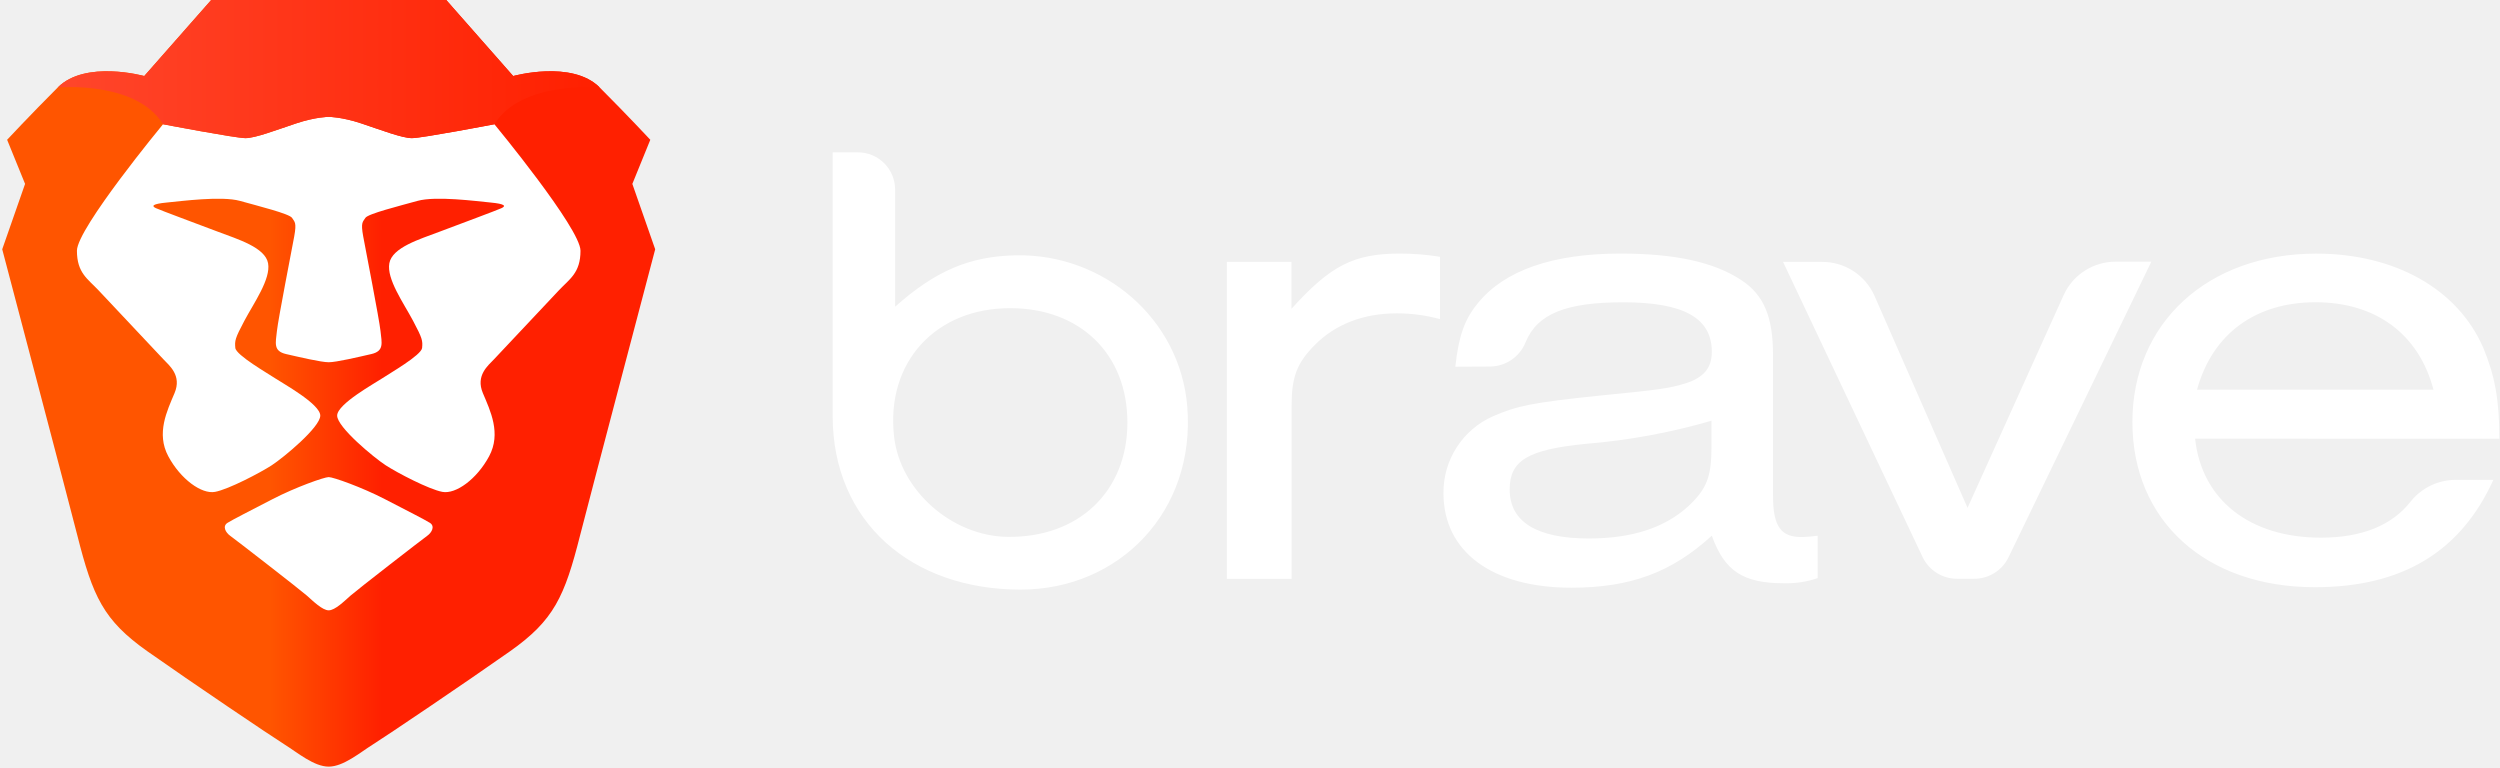
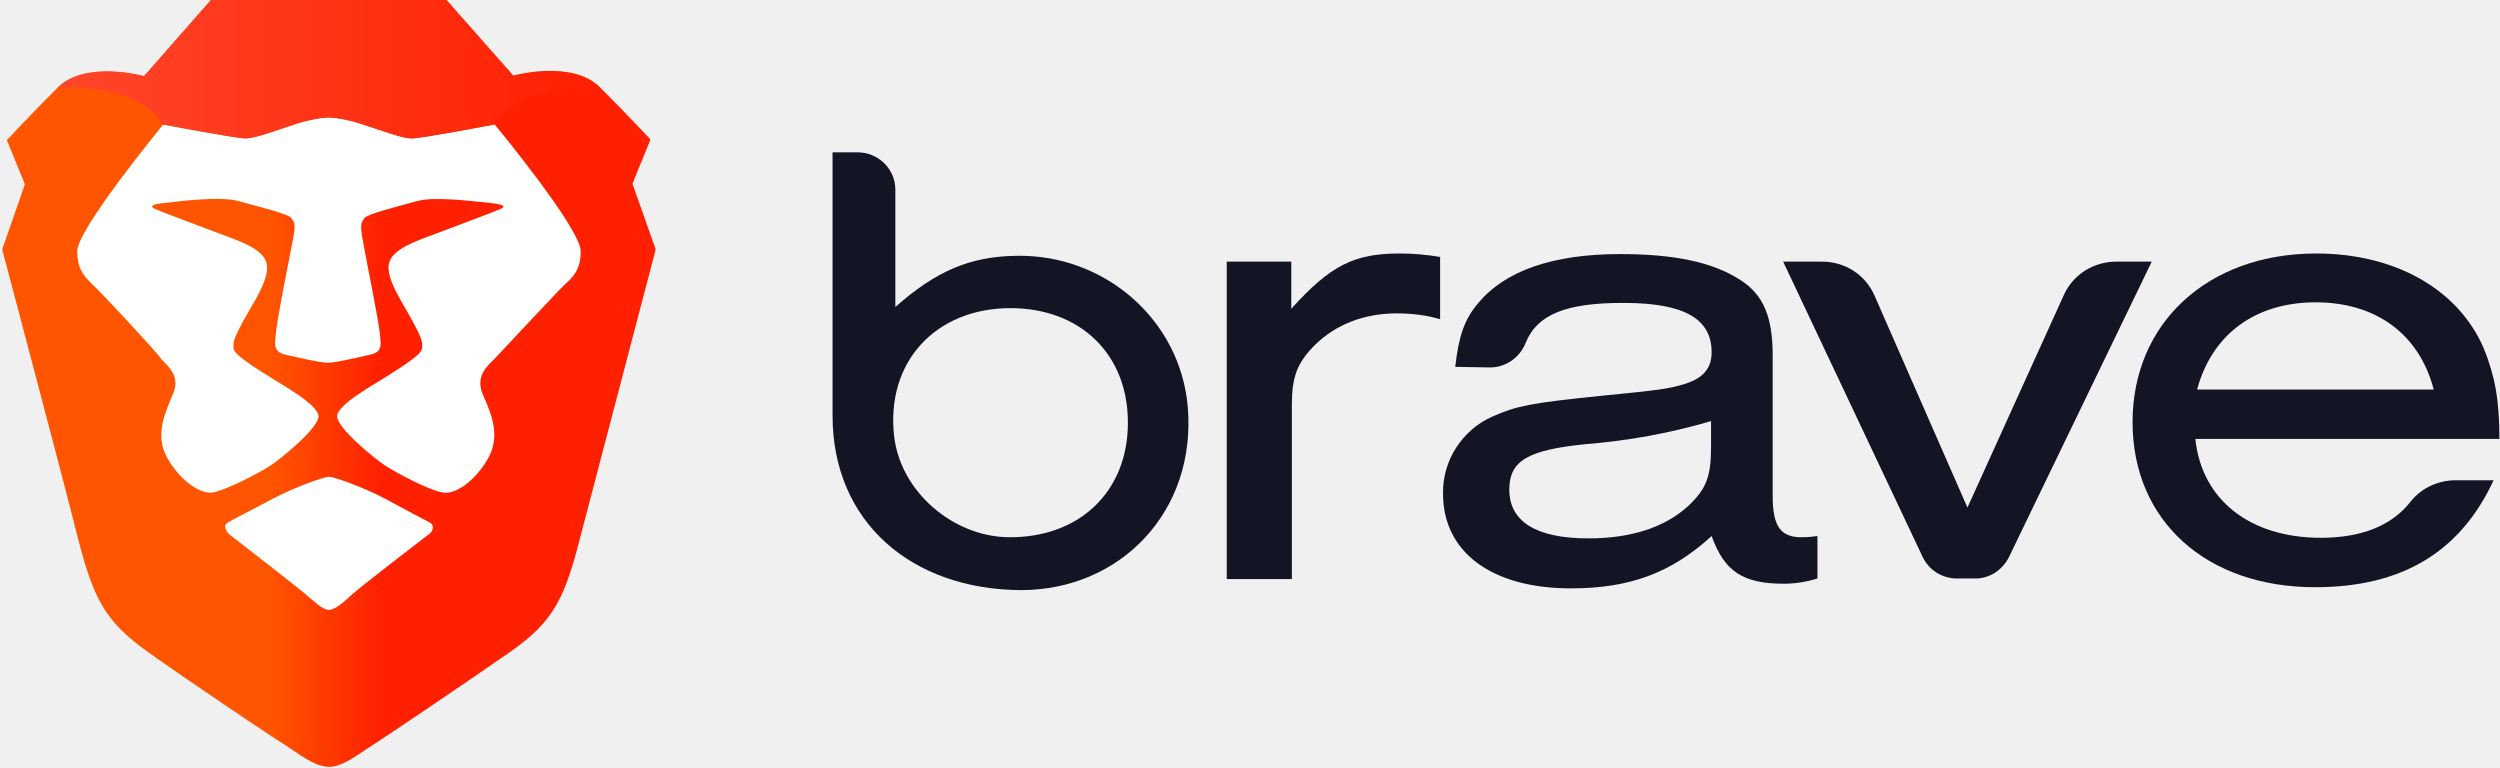
- <svg xmlns="http://www.w3.org/2000/svg" xmlns:xlink="http://www.w3.org/1999/xlink" width="430" height="132">
-   <defs>
-     <linearGradient id="a" x1="0%" x2="100%" y1="50.706%" y2="50.706%">
-       <stop offset="0%" stop-color="#F50" />
-       <stop offset="40.988%" stop-color="#F50" />
-       <stop offset="58.198%" stop-color="#FF2000" />
-       <stop offset="100%" stop-color="#FF2000" />
-     </linearGradient>
-     <linearGradient id="c" x1="2.148%" x2="100%" y1="50.706%" y2="50.706%">
-       <stop offset="0%" stop-color="#FF452A" />
-       <stop offset="100%" stop-color="#FF2000" />
-     </linearGradient>
-     <path id="b" d="M87.884 13.077 76.372 0H35.94L24.428 13.077S14.32 10.266 9.547 15.045c0 0 13.477-1.218 18.11 6.325 0 0 12.495 2.39 14.18 2.39 1.684 0 5.334-1.406 8.704-2.53 3.369-1.125 5.615-1.133 5.615-1.133s2.246.008 5.616 1.133c3.37 1.124 7.02 2.53 8.704 2.53 1.685 0 14.18-2.39 14.18-2.39 4.632-7.543 18.11-6.325 18.11-6.325-4.773-4.78-14.882-1.968-14.882-1.968" />
-   </defs>
-   <g fill="none" fill-rule="evenodd">
-     <g fill="#FFF" fill-rule="nonzero">
-       <path d="M143.218 71.53V26.204h4.34a6.4 6.4 0 0 1 6.403 6.396v20.154c6.955-6.2 12.87-8.682 20.754-8.84 15.12-.31 28.245 10.91 29.491 25.968 1.49 17.99-11.605 31.531-28.666 31.531-18.73 0-32.322-11.603-32.322-29.883Zm10.564 3.559c1.06 9.365 10.012 17.1 19.452 17.25 12.299.187 20.68-7.82 20.68-19.666 0-11.847-8.194-19.667-20.146-19.667-12.777-.028-21.439 9.244-19.986 22.083ZM222.13 45.046v8.073c6.759-7.492 10.761-9.505 18.673-9.505 2.302.002 4.6.187 6.872.552V54.89c-2.425-.666-4.929-1-7.444-.993-5.727 0-10.536 1.873-14.06 5.413-3.094 3.1-4.013 5.525-4.013 10.395v29.855h-11.137V45.046h11.109ZM250.318 63.074c.572-5.31 1.603-8.185 3.89-10.948 4.584-5.619 12.834-8.512 24.514-8.512 9.28 0 16.04 1.442 20.736 4.532 3.9 2.538 5.502 6.303 5.502 12.933v24.208c0 5.31 1.378 7.183 5.156 7.08a23.6 23.6 0 0 0 2.522-.225v7.295c-1.878.642-3.856.94-5.84.88-6.984 0-10.19-2.097-12.365-8.184-6.871 6.302-13.977 8.953-24.167 8.953-13.63 0-21.991-6.19-21.991-16.258a14.309 14.309 0 0 1 8.586-13.26c4.125-1.77 6.647-2.323 18.44-3.54 10.077-.993 11.802-1.218 14.66-2.107 3.094-.993 4.472-2.65 4.472-5.413 0-5.863-4.921-8.513-15.233-8.513-9.75 0-14.774 1.93-16.79 6.855a6.646 6.646 0 0 1-6.14 4.196l-5.952.028Zm44.059 9.29a109.176 109.176 0 0 1-21.654 3.98c-9.965.992-13.059 2.875-13.059 7.847 0 5.526 4.584 8.429 13.63 8.429 7.443 0 13.059-1.873 17.07-5.525 3.207-2.988 4.013-5.086 4.013-10.302v-4.43ZM339.523 99.55h-2.868a6.563 6.563 0 0 1-5.944-3.69l-24.026-50.814h6.675a9.815 9.815 0 0 1 9.027 5.778l16.03 36.523 16.564-36.663a9.816 9.816 0 0 1 8.98-5.675h6.066l-24.589 50.907a6.563 6.563 0 0 1-5.915 3.634ZM377.554 75.454c1.144 10.507 9.375 17.025 21.646 17.025 6.965 0 12.186-2.07 15.42-6.2a9.94 9.94 0 0 1 7.78-3.745h6.46C423.235 94.914 413.167 101 398.159 101c-18.748 0-31.385-11.387-31.385-28.413 0-17.025 12.946-28.965 31.62-28.965 13.508 0 24.372 6.078 28.75 16.257 1.95 4.683 2.747 8.84 2.747 15.583l-52.337-.009Zm41.003-8.428c-2.521-9.618-9.965-15.04-20.276-15.04-10.312 0-17.755 5.422-20.39 15.04h40.666Z" />
-     </g>
-     <g transform="translate(.382)">
-       <path fill="url(#a)" d="m108.381 31.632 3.089-7.59s-3.93-4.218-8.704-8.997c-4.773-4.78-14.882-1.968-14.882-1.968L76.372 0H35.94L24.428 13.077S14.32 10.266 9.547 15.045C4.773 19.825.842 24.04.842 24.04l3.089 7.59-3.93 11.246S11.56 86.72 12.915 92.075c2.667 10.543 4.492 14.619 12.074 19.96 7.58 5.342 21.339 14.62 23.585 16.025 2.246 1.406 5.054 3.8 7.581 3.8s5.335-2.394 7.581-3.8c2.247-1.406 16.005-10.683 23.586-16.025 7.581-5.341 9.406-9.417 12.073-19.96 1.355-5.354 12.916-49.198 12.916-49.198l-3.93-11.245Z" />
-       <path fill="#FFF" d="M84.655 21.37s14.808 17.922 14.808 21.753c0 3.83-1.863 4.841-3.736 6.833L84.625 61.76c-1.05 1.117-3.238 2.81-1.951 5.858 1.286 3.048 3.183 6.926 1.073 10.86-2.11 3.933-5.725 6.559-8.041 6.125-2.317-.435-7.757-3.281-9.758-4.581-2-1.3-8.34-6.537-8.34-8.54 0-2.003 6.554-5.6 7.764-6.417 1.212-.817 6.735-3.98 6.848-5.221.113-1.242.07-1.606-1.56-4.674-1.63-3.068-4.566-7.162-4.077-9.886.489-2.723 5.223-4.14 8.6-5.417 3.379-1.277 9.883-3.69 10.695-4.065.813-.375.603-.732-1.859-.966-2.46-.234-9.445-1.162-12.594-.283-3.15.879-8.529 2.216-8.965 2.925-.435.709-.82.733-.372 3.179.447 2.445 2.751 14.182 2.975 16.266.223 2.085.66 3.463-1.584 3.977-2.245.514-6.024 1.406-7.323 1.406-1.298 0-5.078-.892-7.323-1.406-2.245-.514-1.807-1.892-1.583-3.977.223-2.084 2.527-13.82 2.975-16.266.447-2.446.063-2.47-.373-3.18-.436-.708-5.816-2.045-8.965-2.924s-10.133.05-12.594.283c-2.462.234-2.672.59-1.86.966.813.375 7.318 2.788 10.696 4.065 3.378 1.277 8.112 2.694 8.6 5.417.489 2.724-2.447 6.818-4.076 9.886-1.63 3.068-1.673 3.432-1.56 4.674.113 1.241 5.636 4.404 6.847 5.221 1.21.817 7.765 4.414 7.765 6.417s-6.34 7.24-8.341 8.54c-2 1.3-7.44 4.146-9.757 4.58-2.317.435-5.932-2.19-8.042-6.124-2.11-3.934-.213-7.812 1.073-10.86 1.287-3.048-.9-4.741-1.95-5.858L16.585 49.956c-1.873-1.992-3.735-3.003-3.735-6.833S27.657 21.37 27.657 21.37s12.495 2.39 14.18 2.39c1.684 0 5.334-1.406 8.704-2.53 3.369-1.125 5.615-1.133 5.615-1.133s2.246.008 5.616 1.133c3.37 1.124 7.02 2.53 8.704 2.53 1.685 0 14.18-2.39 14.18-2.39Zm-11.1 68.556c.916.575.357 1.658-.477 2.249-.835.59-12.056 9.29-13.145 10.252-1.089.962-2.689 2.55-3.777 2.55s-2.688-1.588-3.777-2.55c-1.09-.962-12.31-9.661-13.144-10.252-.835-.591-1.394-1.674-.478-2.249.917-.574 3.785-2.024 7.742-4.074 3.956-2.05 8.888-3.793 9.657-3.793.77 0 5.7 1.743 9.658 3.793 3.957 2.05 6.824 3.5 7.741 4.074Z" />
-       <use xlink:href="#b" fill="url(#c)" />
+ <svg xmlns="http://www.w3.org/2000/svg" xml:space="preserve" id="Layer_1" x="0" y="0" style="enable-background:new 0 0 430 132" version="1.1" viewBox="0 0 430 132">
+   <style>.st0{fill:#131525}</style>
+   <g id="Group-4" transform="translate(153 26)">
+     <path id="Shape" d="M-9.8 45.5V.2h4.3C-1.9.2 1 3.1 1 6.6v20.2c7-6.2 12.9-8.7 20.8-8.8 15.1-.3 28.2 10.9 29.5 26 1.5 18-11.6 31.5-28.7 31.5-18.8-.1-32.4-11.7-32.4-30zM.8 49.1c1.1 9.4 10 17.1 19.5 17.3 12.3.2 20.7-7.8 20.7-19.7S32.7 27 20.8 27C8 27-.7 36.2.8 49.1z" class="st0" />
+     <path id="Shape_1_" d="M69.1 19v8.1c6.8-7.5 10.8-9.5 18.7-9.5 2.3 0 4.6.2 6.9.6v10.7c-2.4-.7-4.9-1-7.4-1-5.7 0-10.5 1.9-14.1 5.4-3.1 3.1-4 5.5-4 10.4v29.9H58V19h11.1z" class="st0" />
+     <path id="Shape_2_" d="M97.3 37.1c.6-5.3 1.6-8.2 3.9-10.9 4.6-5.6 12.8-8.5 24.5-8.5 9.3 0 16 1.4 20.7 4.5 3.9 2.5 5.5 6.3 5.5 12.9v24.2c0 5.3 1.4 7.2 5.2 7.1.8 0 1.7-.1 2.5-.2v7.3c-1.9.6-3.9.9-5.8.9-7 0-10.2-2.1-12.4-8.2-6.9 6.3-14 9-24.2 9-13.6 0-22-6.2-22-16.3-.1-5.7 3.3-11 8.6-13.3 4.1-1.8 6.6-2.3 18.4-3.5 10.1-1 11.8-1.2 14.7-2.1 3.1-1 4.5-2.7 4.5-5.4 0-5.9-4.9-8.5-15.2-8.5-9.7 0-14.8 1.9-16.8 6.9-1 2.5-3.4 4.2-6.1 4.2l-6-.1zm44.1 9.3c-7.1 2.1-14.3 3.4-21.7 4-10 1-13.1 2.9-13.1 7.8 0 5.5 4.6 8.4 13.6 8.4 7.4 0 13.1-1.9 17.1-5.5 3.2-3 4-5.1 4-10.3v-4.4z" class="st0" />
+     <path id="Shape_3_" d="M186.5 73.5h-2.9c-2.5 0-4.8-1.4-5.9-3.7l-24-50.8h6.7c3.9 0 7.4 2.2 9 5.8l16 36.5L202 24.7c1.6-3.5 5.1-5.7 9-5.7h6.1l-24.6 50.9c-1.2 2.3-3.5 3.7-6 3.6z" class="st0" />
+     <path id="Shape_4_" d="M224.6 49.5c1.1 10.5 9.4 17 21.6 17 7 0 12.2-2.1 15.4-6.2 1.9-2.4 4.8-3.7 7.8-3.7h6.5C270.2 68.9 260.2 75 245.2 75c-18.7 0-31.4-11.4-31.4-28.4s12.9-29 31.6-29c13.5 0 24.4 6.1 28.8 16.3 1.9 4.7 2.7 8.8 2.7 15.6h-52.3zm41-8.5c-2.5-9.6-10-15-20.3-15s-17.8 5.4-20.4 15h40.7z" class="st0" />
+   </g>
+   <g id="build-icons_x2F_Stable">
+     <g id="Logo" transform="translate(10.382)">
+       <linearGradient id="Head_1_" x1="95.665" x2="96.665" y1="174.189" y2="174.189" gradientTransform="matrix(112.3123 0 0 -131.86 -10754.413 23034.498)" gradientUnits="userSpaceOnUse">
+         <stop offset="0" style="stop-color:#f50" />
+         <stop offset=".41" style="stop-color:#f50" />
+         <stop offset=".582" style="stop-color:#ff2000" />
+         <stop offset="1" style="stop-color:#ff2000" />
+       </linearGradient>
+       <path id="Head" d="m98.4 31.6 3.1-7.6s-3.9-4.2-8.7-9c-4.8-4.8-14.9-2-14.9-2L66.4 0H25.9L14.4 13.1s-10.1-2.8-14.9 2-8.7 9-8.7 9l3.1 7.6-3.9 11.2S1.6 86.7 2.9 92.1c2.7 10.5 4.5 14.6 12.1 20s21.3 14.6 23.6 16c2.2 1.4 5.1 3.8 7.6 3.8s5.3-2.4 7.6-3.8c2.2-1.4 16-10.7 23.6-16 7.6-5.3 9.4-9.4 12.1-20 1.4-5.4 12.9-49.2 12.9-49.2l-4-11.3z" style="fill:url(#Head_1_)" />
+       <path id="Face" d="M74.7 21.4s14.8 17.9 14.8 21.8-1.9 4.8-3.8 6.8-10.1 10.7-11.1 11.8c-1.1 1.1-3.2 2.8-2 5.9 1.3 3 3.2 6.9 1.1 10.9-2.1 3.9-5.7 6.6-8 6.1-2.3-.4-7.8-3.3-9.8-4.6-2-1.3-8.3-6.5-8.3-8.5s6.6-5.6 7.8-6.4c1.2-.8 6.7-4 6.8-5.2.1-1.2.1-1.6-1.6-4.7-1.6-3.1-4.6-7.2-4.1-9.9s5.2-4.1 8.6-5.4c3.4-1.3 9.9-3.7 10.7-4.1.8-.4.6-.7-1.9-1-2.5-.2-9.4-1.2-12.6-.3s-8.5 2.2-9 2.9c-.4.7-.8.7-.4 3.2.4 2.4 2.8 14.2 3 16.3.2 2.1.7 3.5-1.6 4-2.2.5-6 1.4-7.3 1.4s-5.1-.9-7.3-1.4c-2.2-.5-1.8-1.9-1.6-4s2.5-13.8 3-16.3c.4-2.4.1-2.5-.4-3.2-.4-.7-5.8-2-9-2.9s-10.1 0-12.6.3c-2.5.2-2.7.6-1.9 1 .8.4 7.3 2.8 10.7 4.1 3.4 1.3 8.1 2.7 8.6 5.4s-2.4 6.8-4.1 9.9c-1.6 3.1-1.7 3.4-1.6 4.7.1 1.2 5.6 4.4 6.8 5.2 1.2.8 7.8 4.4 7.8 6.4s-6.3 7.2-8.3 8.5c-2 1.3-7.4 4.1-9.8 4.6-2.3.4-5.9-2.2-8-6.1-2.1-3.9-.2-7.8 1.1-10.9 1.3-3-.9-4.7-2-5.9-.8-1.2-8.9-9.9-10.8-11.8-1.9-2-3.7-3-3.7-6.8s14.8-21.8 14.8-21.8 12.5 2.4 14.2 2.4 5.3-1.4 8.7-2.5 5.6-1.1 5.6-1.1 2.2 0 5.6 1.1 7 2.5 8.7 2.5 14.2-2.4 14.2-2.4zM63.6 89.9c.9.6.4 1.7-.5 2.2-.8.6-12.1 9.3-13.1 10.3-1.1 1-2.7 2.5-3.8 2.5-1.1 0-2.7-1.6-3.8-2.5-1.1-1-12.3-9.7-13.1-10.3-.8-.6-1.4-1.7-.5-2.2.9-.6 3.8-2 7.7-4.1 4-2.1 8.9-3.8 9.7-3.8.8 0 5.7 1.7 9.7 3.8 3.9 2.1 6.7 3.6 7.7 4.1z" style="fill:#fff" />
+       <g id="Top-Head">
+         <linearGradient id="path-3_2_" x1="95.492" x2="96.47" y1="172.774" y2="172.774" gradientTransform="matrix(93.2192 0 0 -23.7599 -8900.126 4116.98)" gradientUnits="userSpaceOnUse">
+           <stop offset="0" style="stop-color:#ff452a" />
+           <stop offset="1" style="stop-color:#ff2000" />
+         </linearGradient>
+         <path id="path-3_1_" d="M77.9 13.1 66.4 0H25.9L14.4 13.1s-10.1-2.8-14.9 2c0 0 13.5-1.2 18.1 6.3 0 0 12.5 2.4 14.2 2.4s5.3-1.4 8.7-2.5 5.6-1.1 5.6-1.1 2.2 0 5.6 1.1 7 2.5 8.7 2.5 14.2-2.4 14.2-2.4c4.6-7.5 18.1-6.3 18.1-6.3-4.7-4.8-14.8-2-14.8-2" style="fill:url(#path-3_2_)" />
+       </g>
    </g>
  </g>
</svg>
